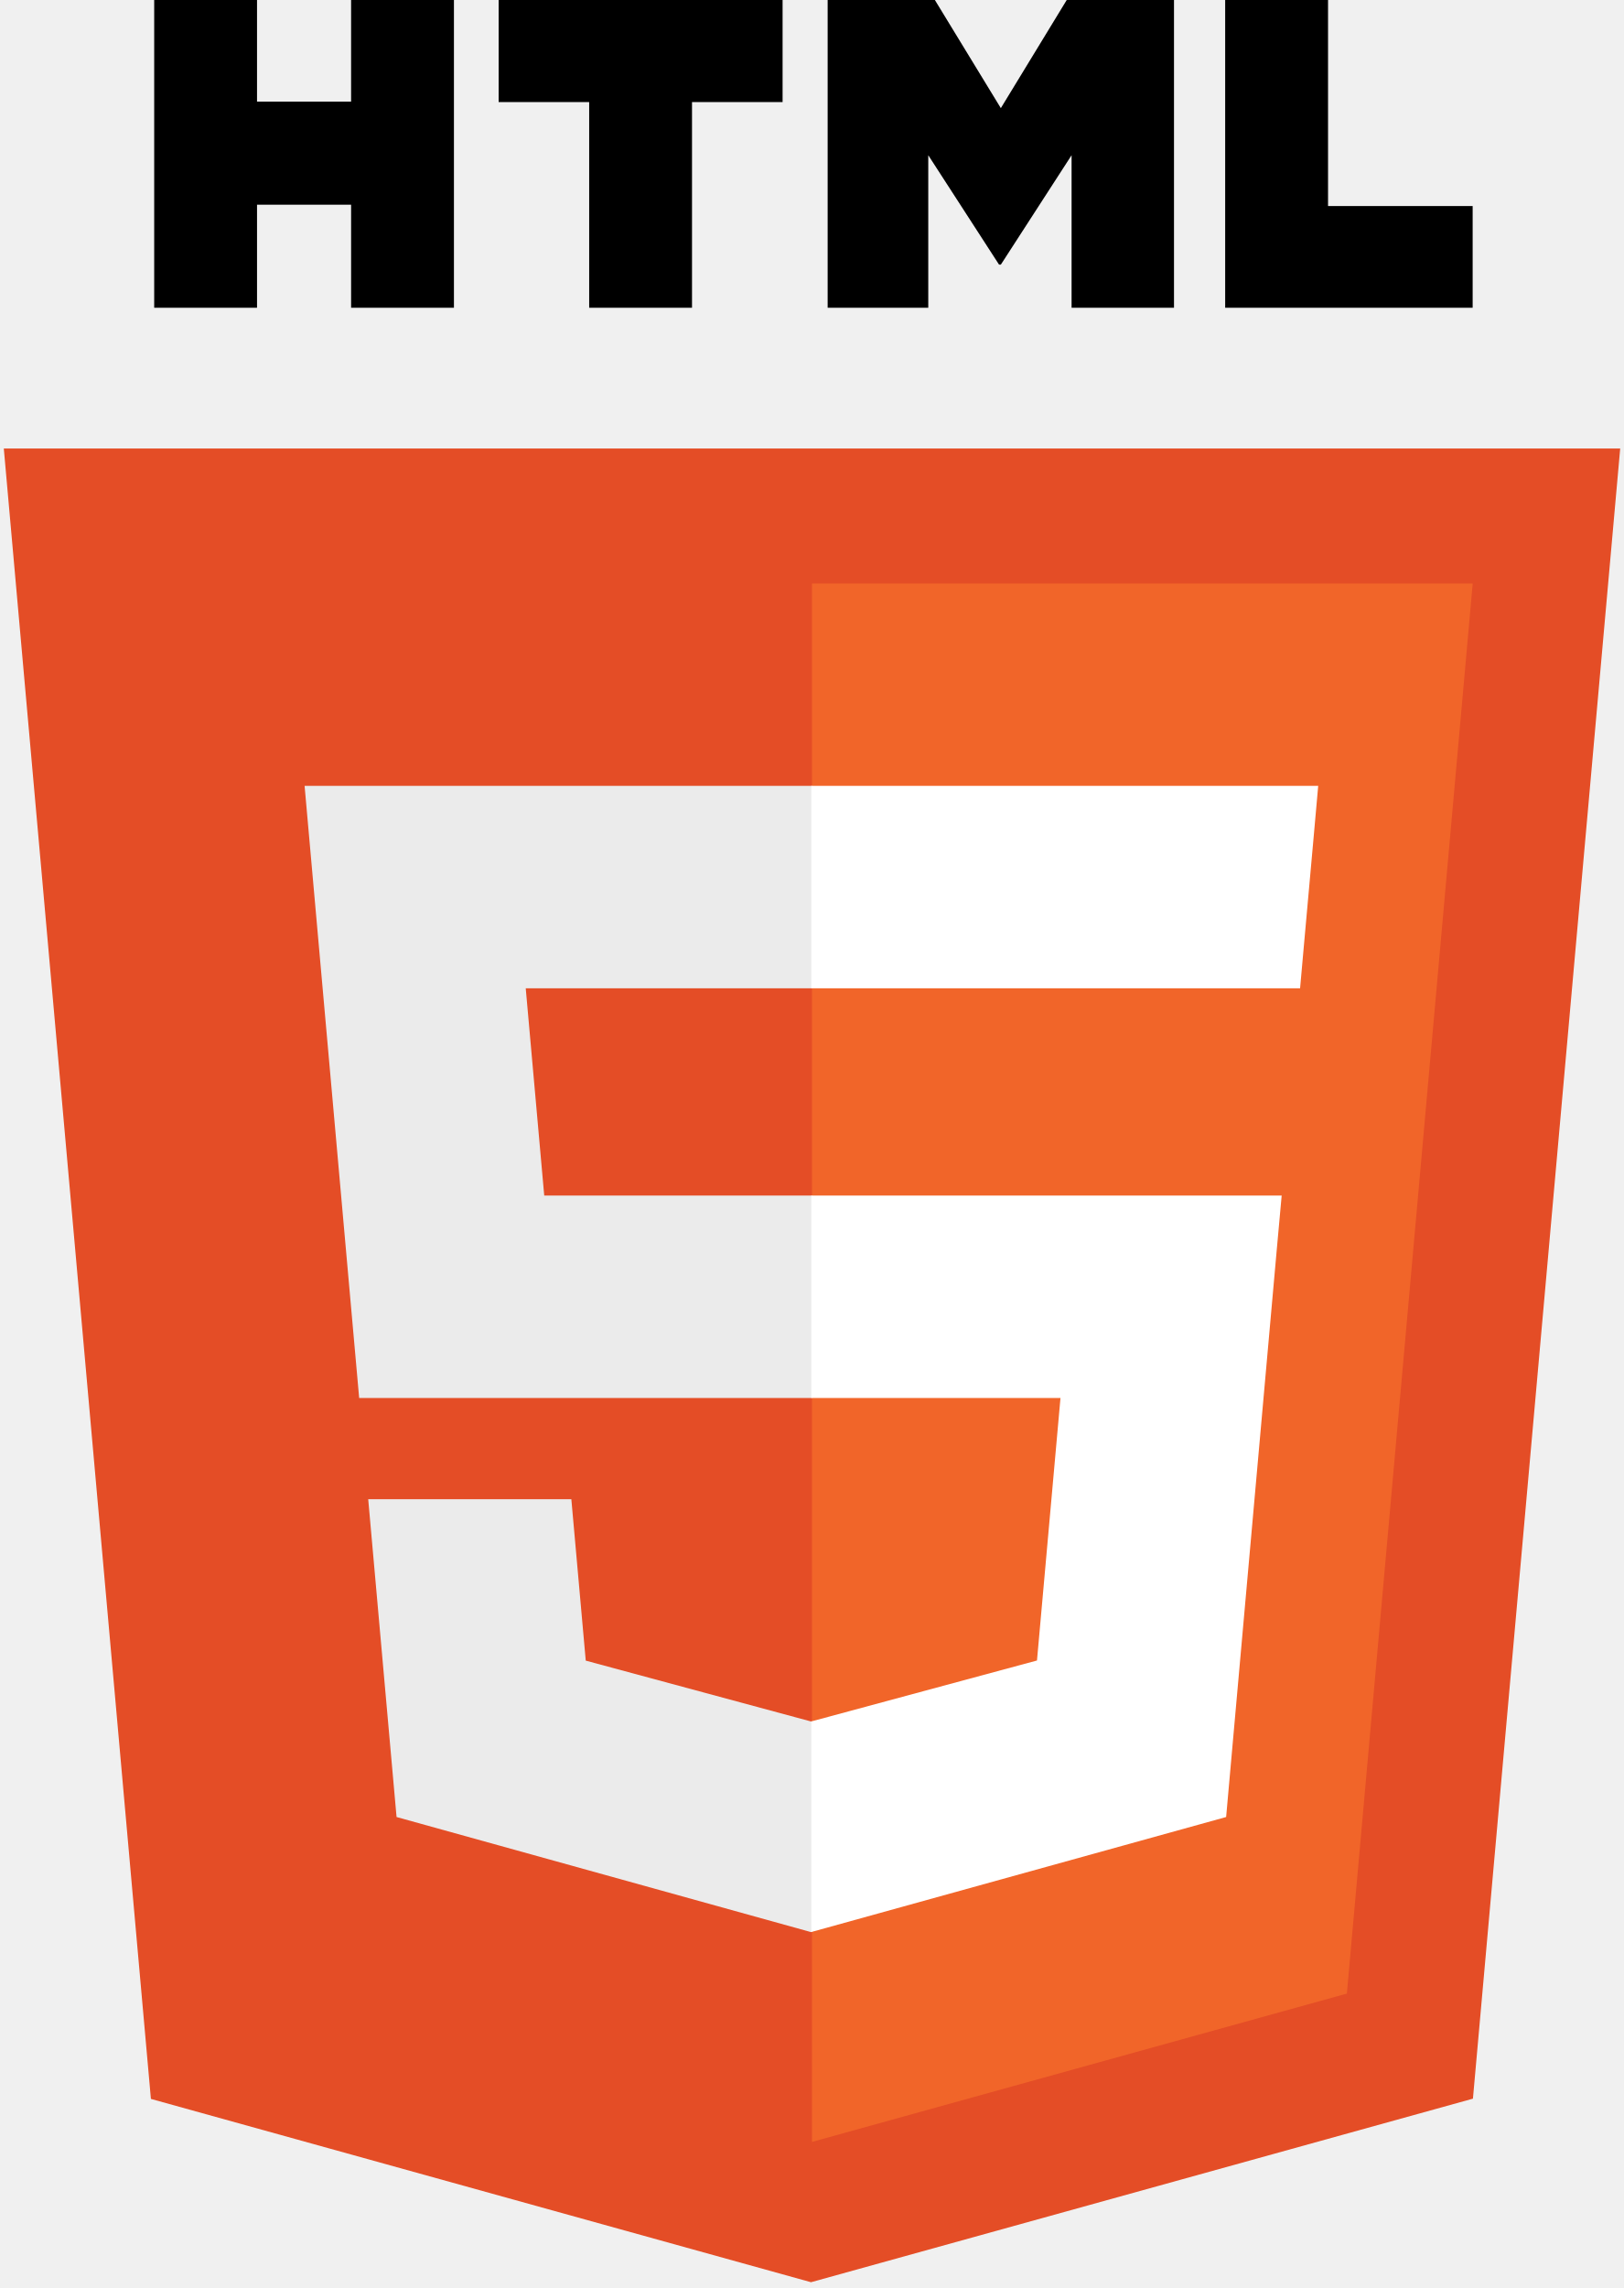
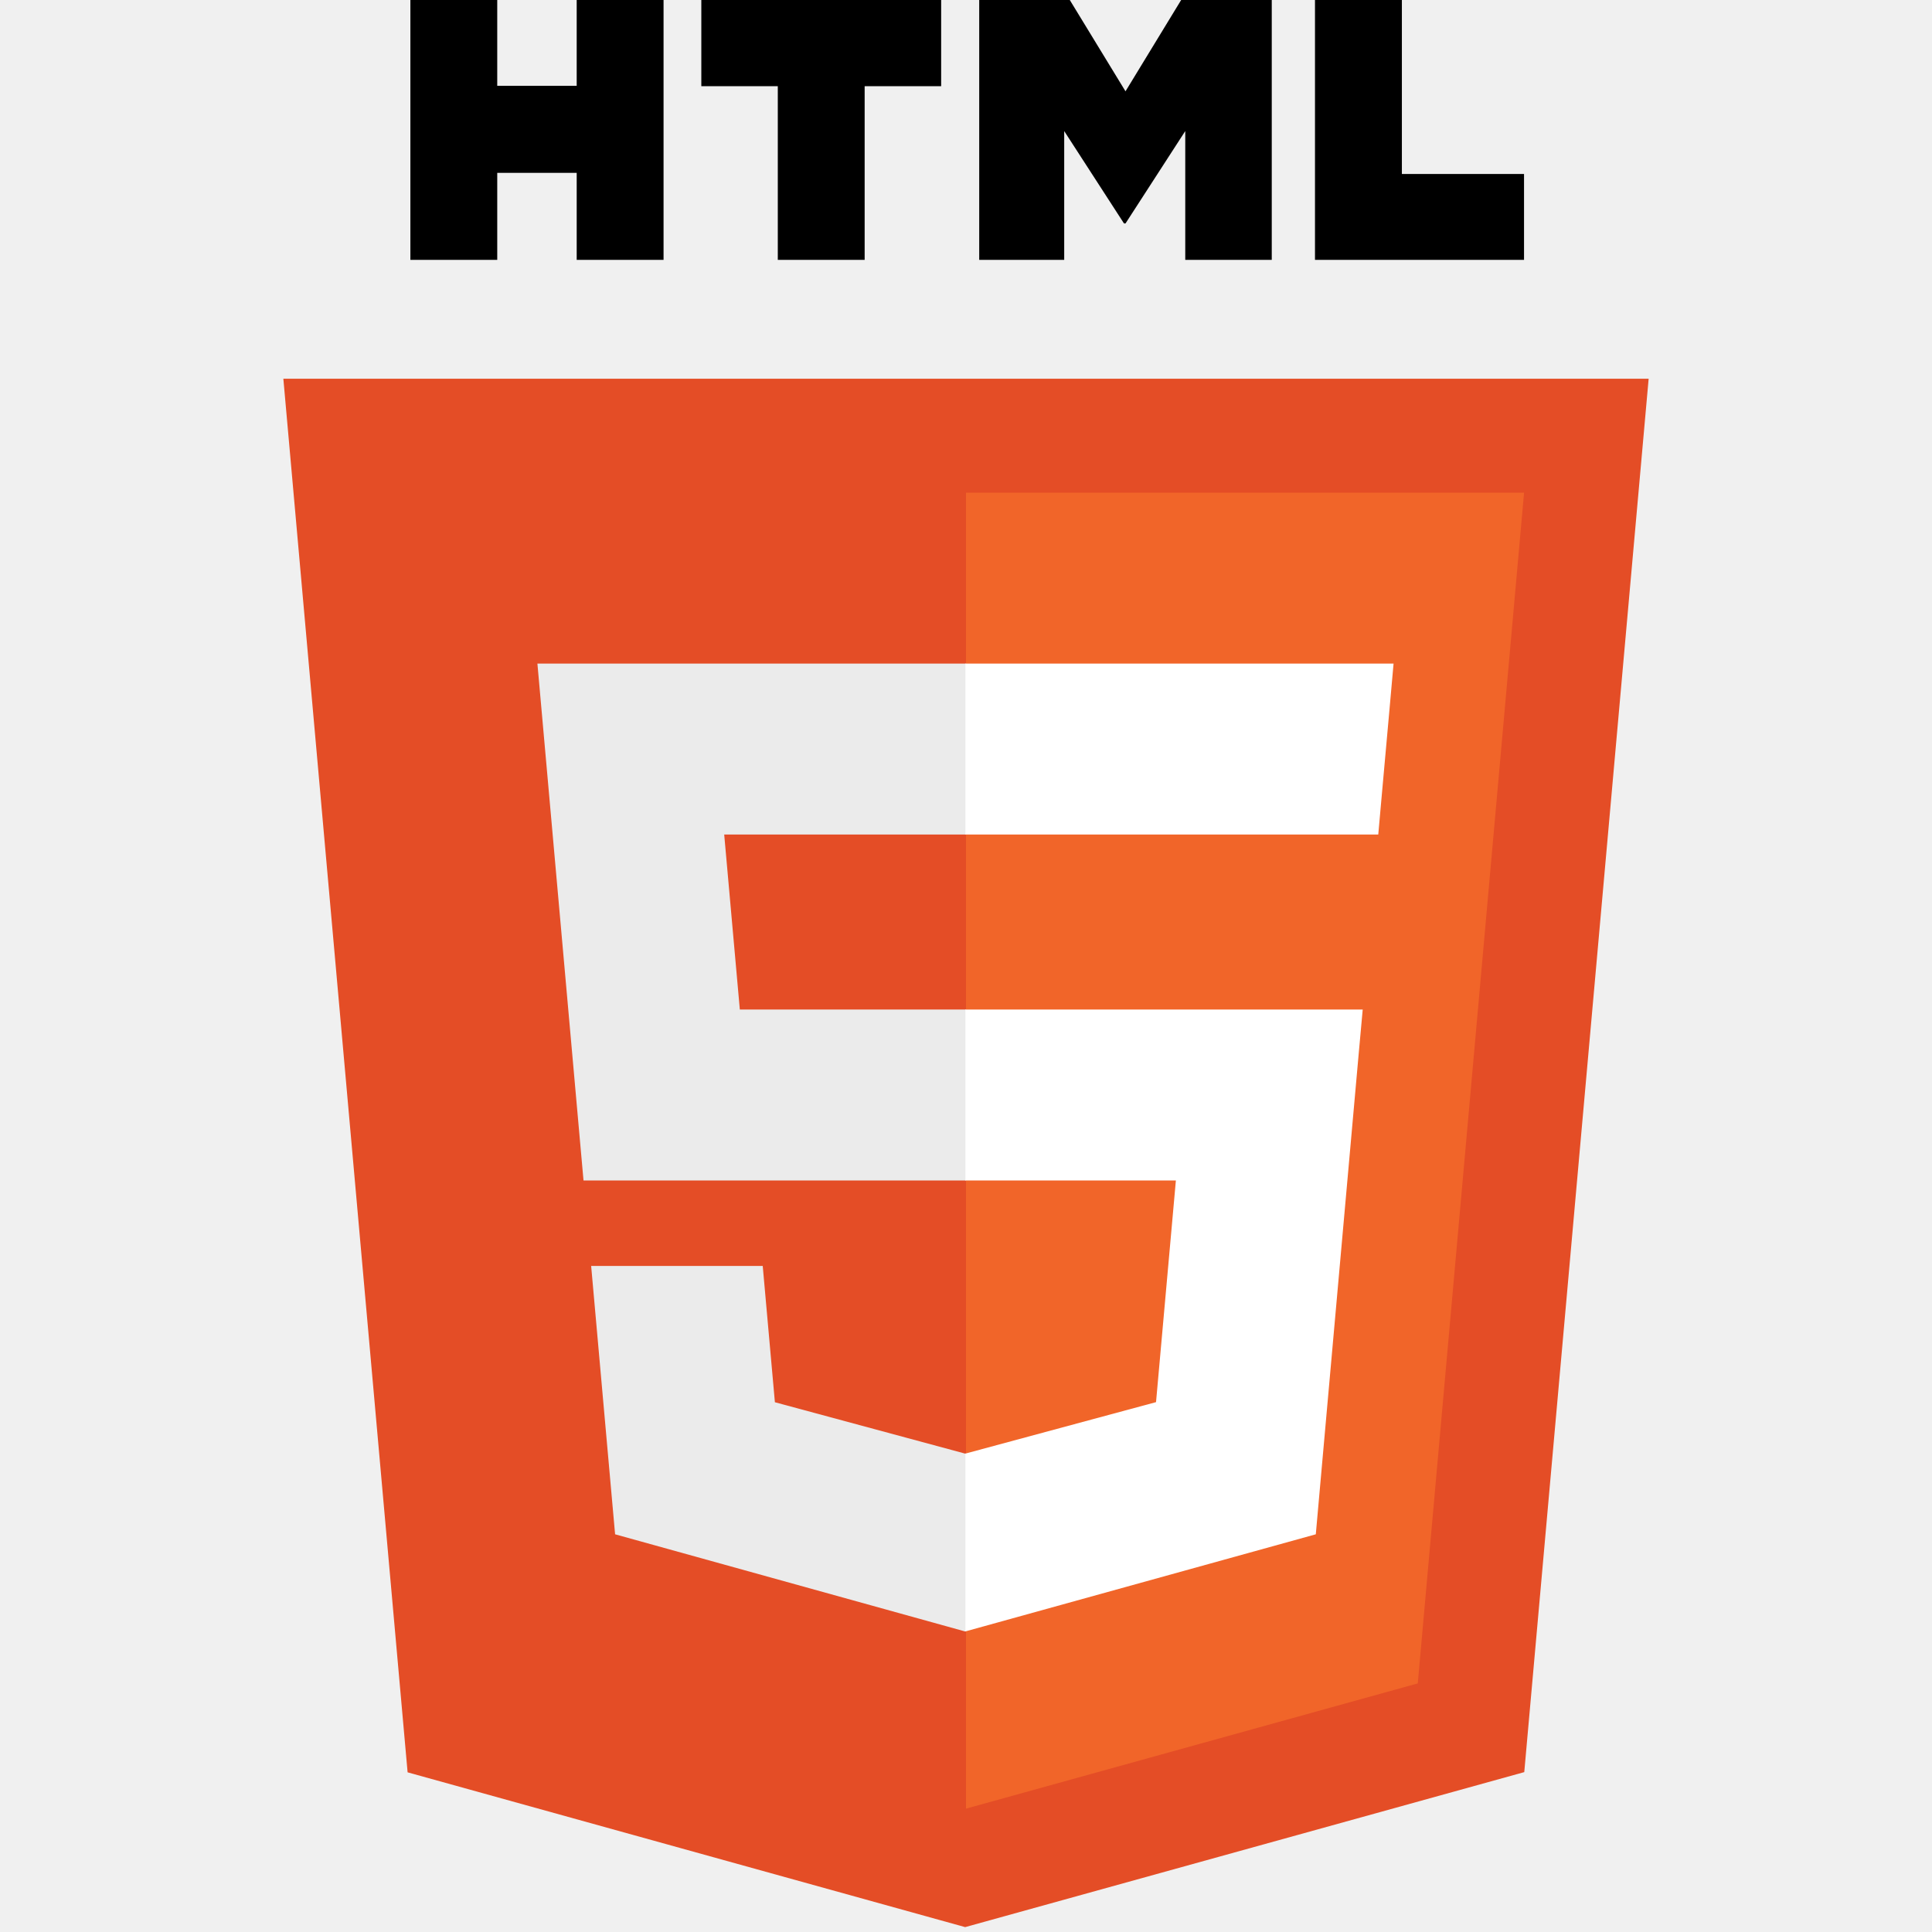
- <svg xmlns="http://www.w3.org/2000/svg" width="0.71em" height="1em" viewBox="0 0 256 361">
+ <svg xmlns="http://www.w3.org/2000/svg" width="150" height="150" viewBox="0 0 256 361">
  <path fill="#E44D26" d="m255.555 70.766l-23.241 260.36l-104.47 28.962l-104.182-28.922L.445 70.766h255.11Z" />
  <path fill="#F16529" d="m128 337.95l84.417-23.403l19.86-222.49H128V337.95Z" />
  <path fill="#EBEBEB" d="M82.82 155.932H128v-31.937H47.917l.764 8.568l7.85 88.01H128v-31.937H85.739l-2.919-32.704Zm7.198 80.61h-32.06l4.474 50.146l65.421 18.16l.147-.04V271.58l-.14.037l-35.568-9.604l-2.274-25.471Z" />
  <path d="M24.18 0h16.23v16.035h14.847V0h16.231v48.558h-16.23v-16.26H40.411v16.26h-16.23V0Zm68.65 16.103H78.544V0h44.814v16.103h-14.295v32.455h-16.23V16.103h-.001ZM130.47 0h16.923l10.41 17.062L168.203 0h16.93v48.558h-16.164V24.49l-11.166 17.265h-.28L146.35 24.49v24.068h-15.88V0Zm62.74 0h16.235v32.508h22.824v16.05h-39.06V0Z" />
  <path fill="#FFF" d="M127.89 220.573h39.327l-3.708 41.42l-35.62 9.614v33.226l65.473-18.145l.48-5.396l7.506-84.08l.779-8.576H127.89v31.937Zm0-64.719v.078h77.143l.64-7.178l1.456-16.191l.763-8.568H127.89v31.86Z" />
</svg>
